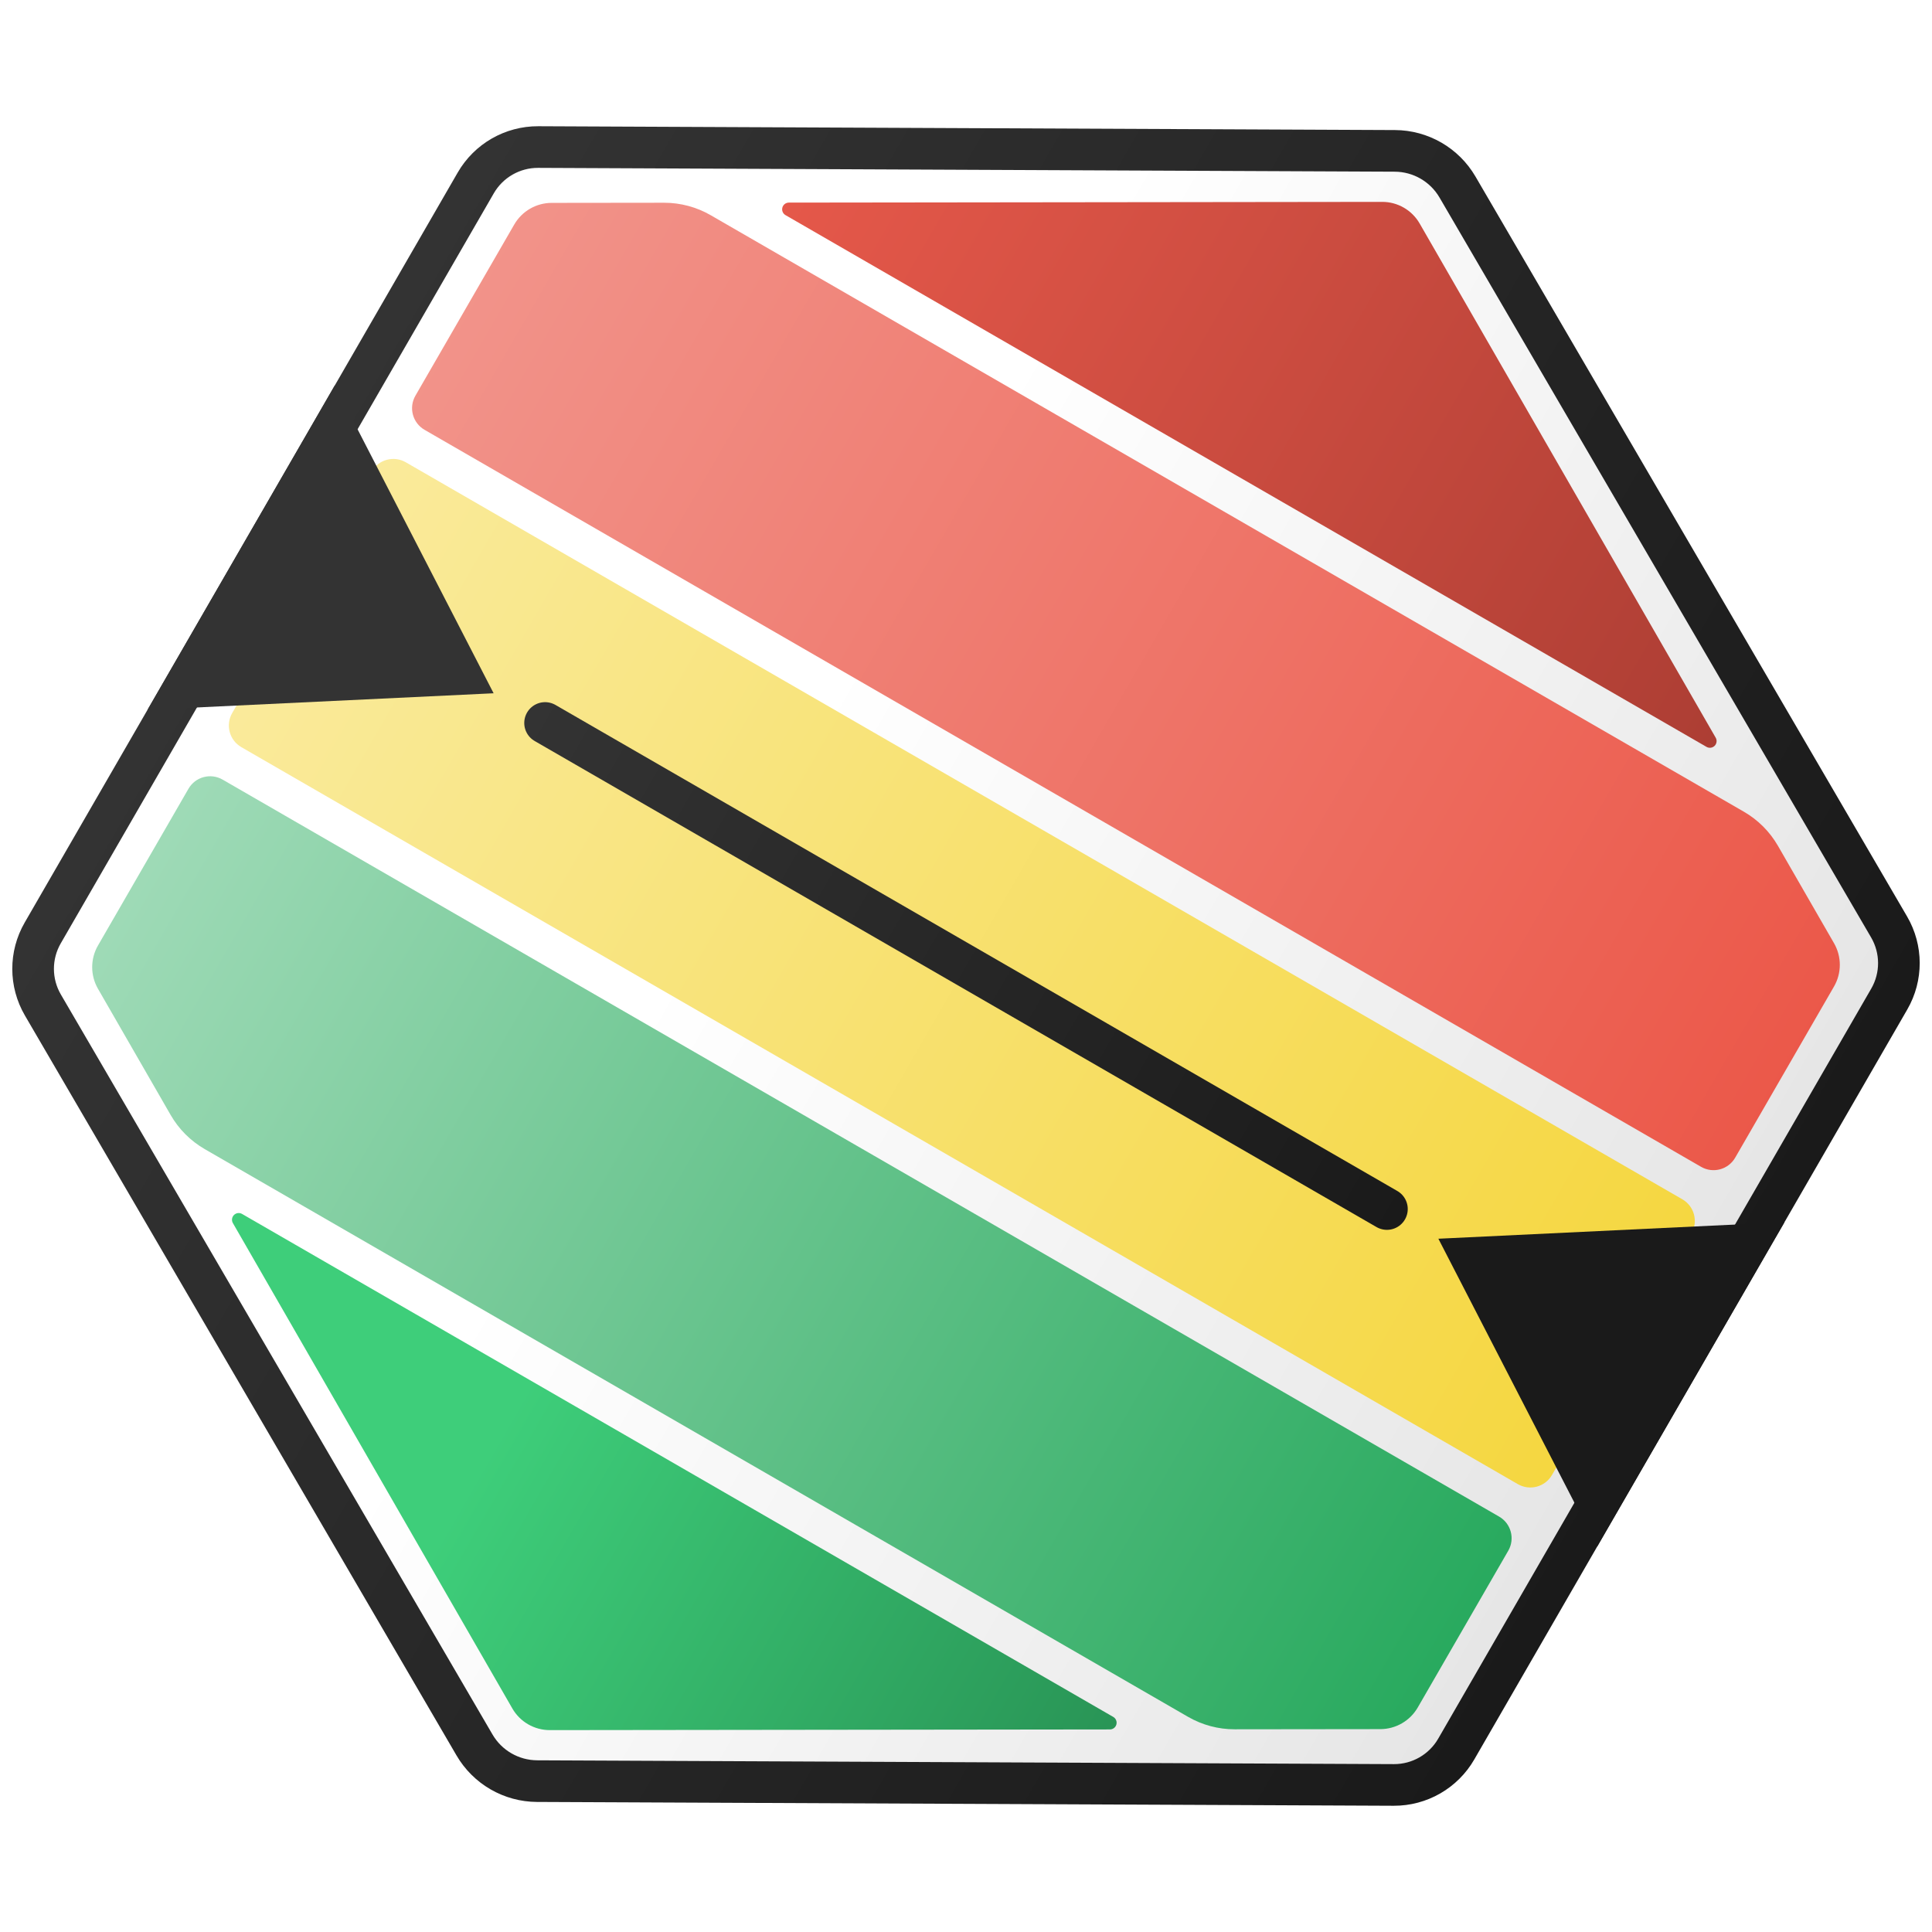
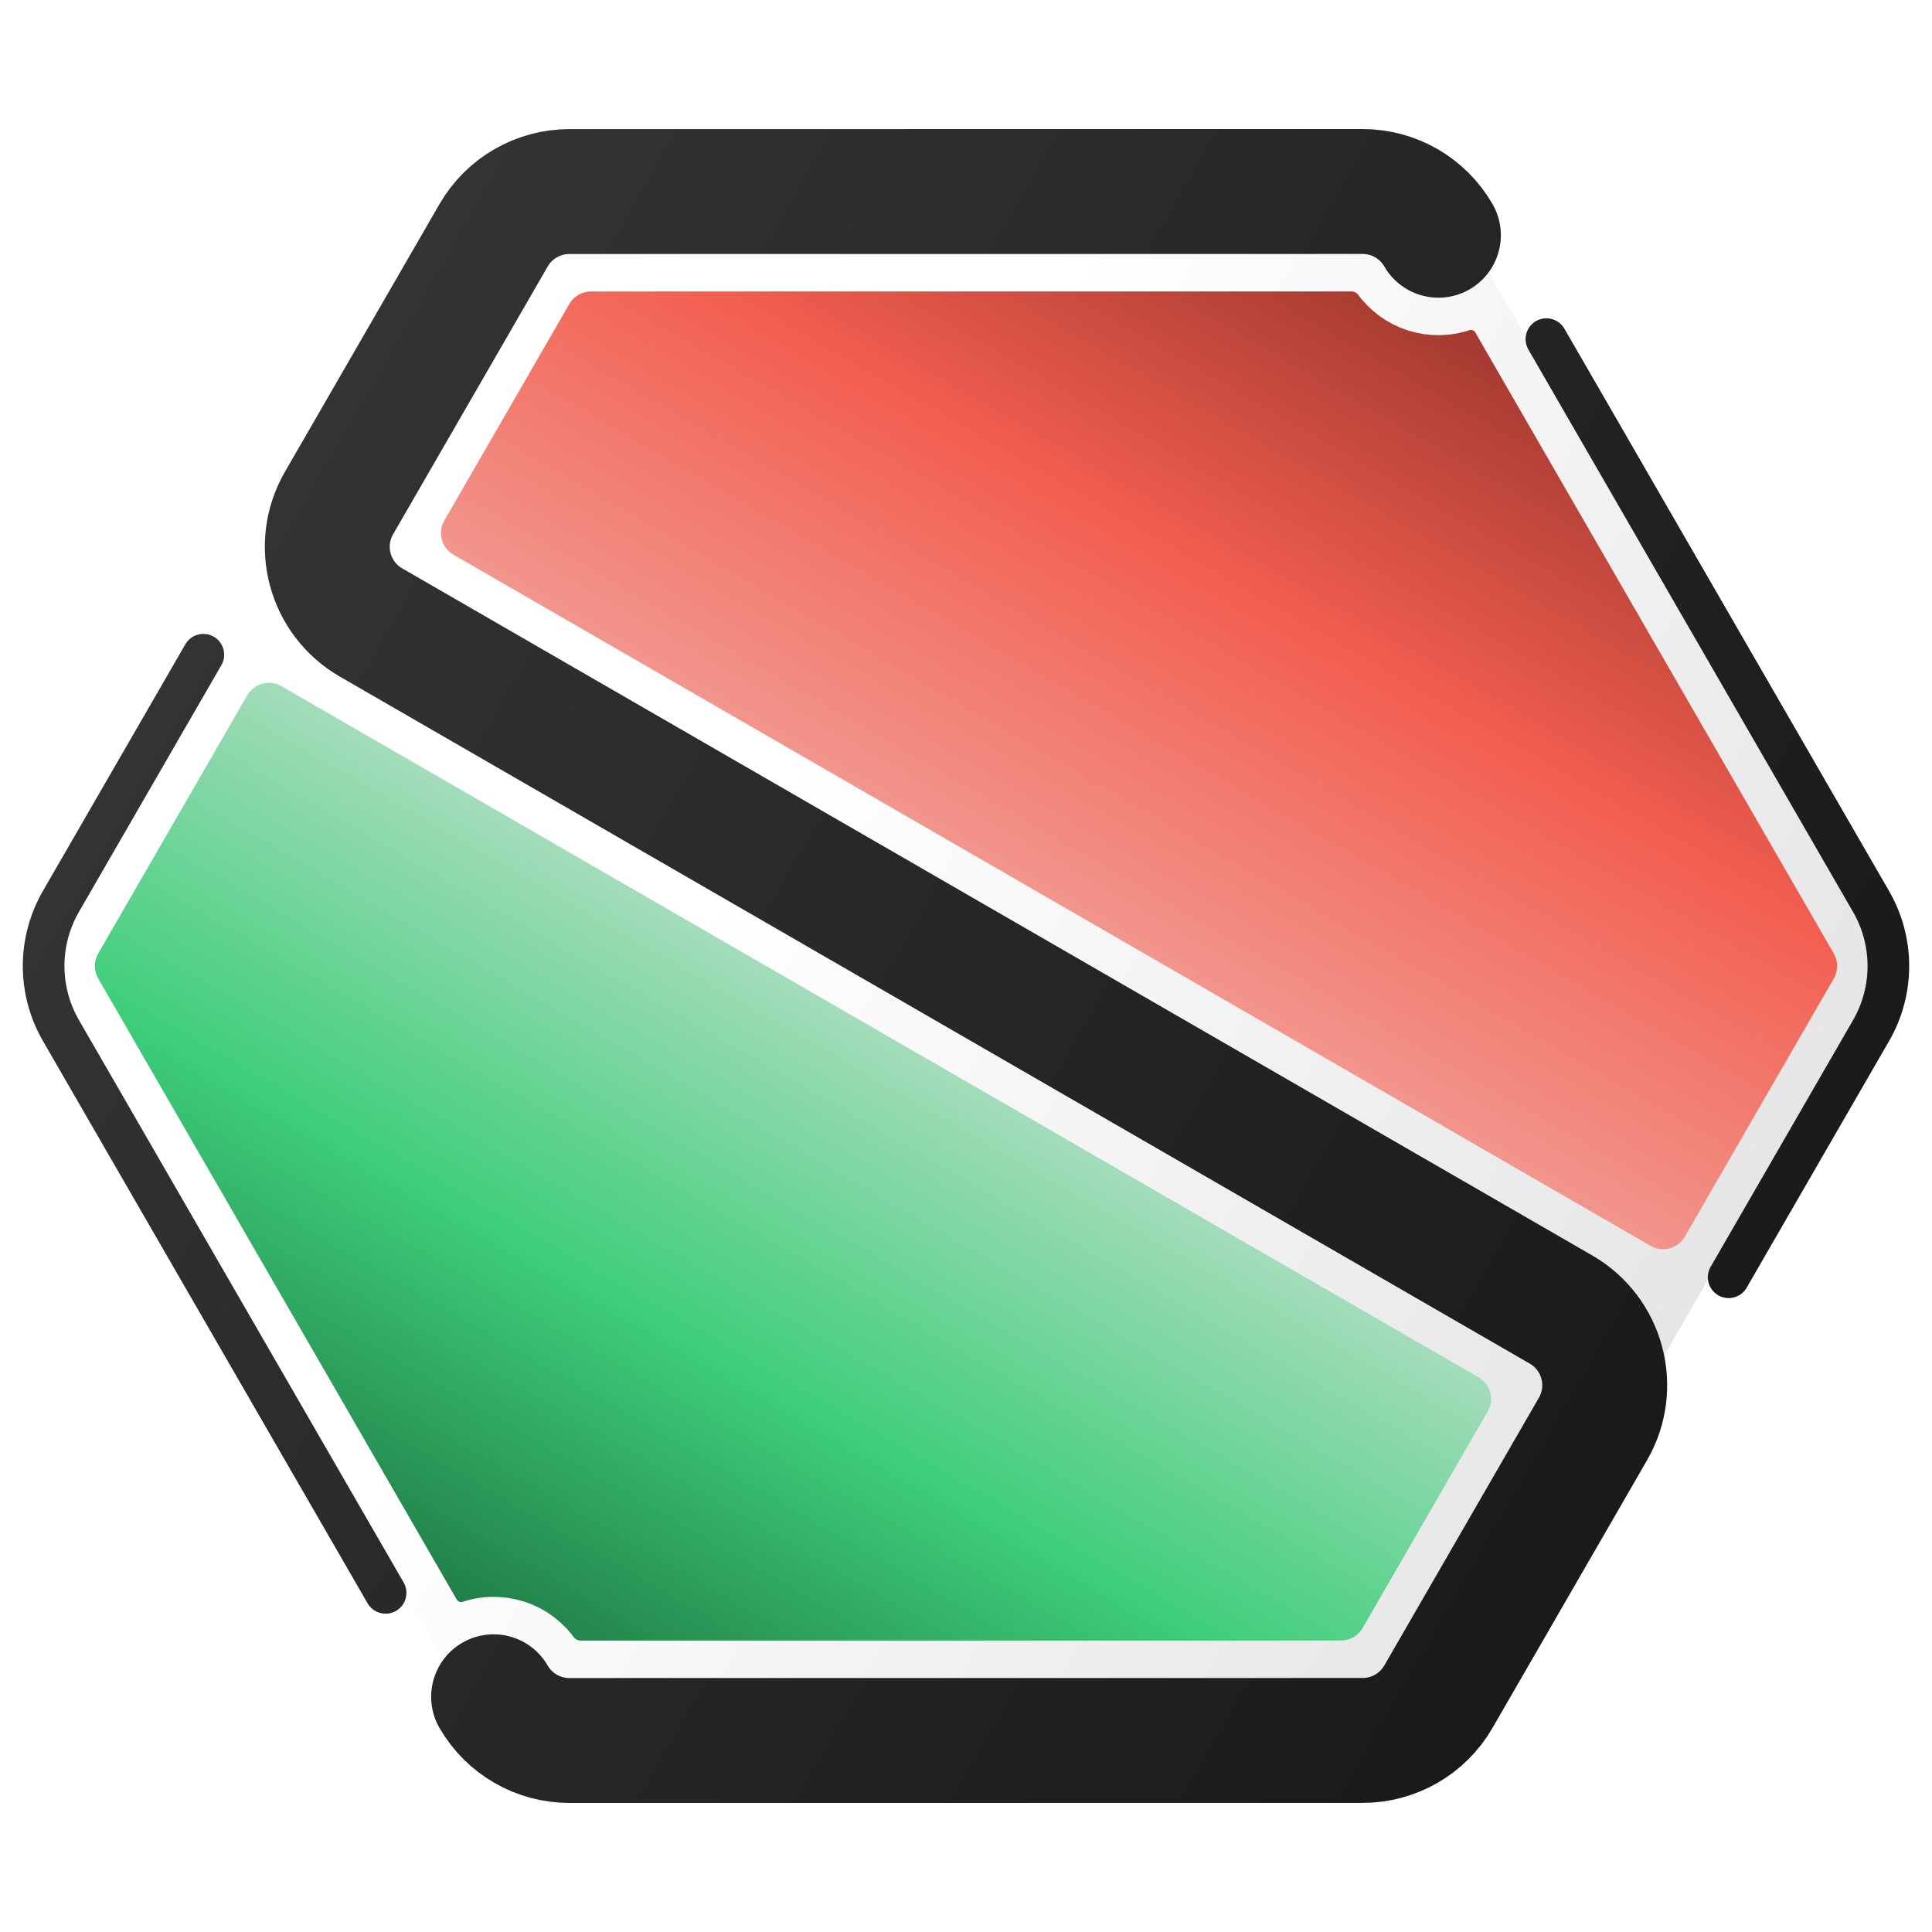
<svg xmlns="http://www.w3.org/2000/svg" viewBox="-16 -1 232 232">
  <style>
    @media (prefers-color-scheme: dark) {
      .frame-start { stop-color: #eef0f3; } .frame-end { stop-color: #cfd3da; }
      .paper-start { stop-color: #2a2e36; } .paper-end { stop-color: #1f2228; }
-       .wedge-start { fill: #eef0f3; } .wedge-end { fill: #cfd3da; }
    }
  </style>
  <defs>
    <linearGradient id="paper" x1="-0.5" y1="115" x2="200.5" y2="115" gradientUnits="userSpaceOnUse">
      <stop class="paper-start" offset="0.345" stop-color="#fff" />
      <stop class="paper-end" offset="1" stop-color="#e5e5e5" />
    </linearGradient>
    <linearGradient id="frame" x1="-0.5" y1="115" x2="200.5" y2="115" gradientUnits="userSpaceOnUse">
      <stop class="frame-start" offset="0" stop-color="#333" />
      <stop class="frame-end" offset="1" stop-color="#1a1a1a" />
    </linearGradient>
-     <linearGradient id="slot" x1="39.134" y1="115" x2="160.866" y2="115" gradientUnits="userSpaceOnUse">
-       <stop offset="0" stop-color="#333" />
-       <stop offset="1" stop-color="#1a1a1a" />
-     </linearGradient>
-     <linearGradient id="green" x1="198.75" y1="26" x2="1.25" y2="26" gradientUnits="userSpaceOnUse">
-       <stop offset="0.396" stop-color="#3ece7a" />
+     <linearGradient id="green" x1="100" y1="127" x2="100" y2="214.3" gradientUnits="userSpaceOnUse">
+       <stop offset="0" stop-color="#a3dcba" />
+       <stop offset="0.5" stop-color="#3ece7a" />
      <stop offset="1" stop-color="#1f7a45" />
    </linearGradient>
-     <linearGradient id="light-green" x1="198.75" y1="70" x2="1.25" y2="70" gradientUnits="userSpaceOnUse">
-       <stop offset="0" stop-color="#a3dcba" />
-       <stop offset="1" stop-color="#24a85b" />
-     </linearGradient>
-     <linearGradient id="yellow" x1="198.75" y1="114" x2="1.25" y2="114" gradientUnits="userSpaceOnUse">
-       <stop offset="0" stop-color="#faeb9e" />
-       <stop offset="1" stop-color="#f5d63d" />
-     </linearGradient>
-     <linearGradient id="light-red" x1="198.75" y1="158" x2="1.25" y2="158" gradientUnits="userSpaceOnUse">
+     <linearGradient id="red" x1="100" y1="103" x2="100" y2="15.7" gradientUnits="userSpaceOnUse">
      <stop offset="0" stop-color="#f2958c" />
-       <stop offset="1" stop-color="#eb5647" />
-     </linearGradient>
-     <linearGradient id="red" x1="198.75" y1="203" x2="1.25" y2="203" gradientUnits="userSpaceOnUse">
-       <stop offset="0.02" stop-color="#f25e4f" />
+       <stop offset="0.5" stop-color="#f25e4f" />
      <stop offset="1" stop-color="#9e372e" />
    </linearGradient>
-     <clipPath id="hexagon">
-       <path d="M100 5 L195 60 V170 L100 225 L5 170 V60 Z" />
-     </clipPath>
  </defs>
  <g transform="rotate(30 100 115)">
-     <path fill="url(#paper)" stroke="url(#frame)" stroke-width="5" stroke-linecap="round" stroke-linejoin="round" d="M 95.659,225.519 6.341,174.48 A 8.616,8.616 59.872 0 1 2,167 V 63 A 8.616,8.616 120.128 0 1 6.341,55.519 L 95.659,4.481 a 8.75,8.75 6.296255e-7 0 1 8.682,1e-7 L 193.658,55.519 a 8.616,8.616 59.872 0 1 4.341,7.481 V 167 a 8.616,8.616 120.128 0 1 -4.341,7.481 l -89.317,51.038 a 8.75,8.75 180 0 1 -8.682,0 z" />
-     <g clip-path="url(#hexagon)" transform="rotate(180 100 114.9997)">
-       <path fill="url(#green)" d="m 198.75,43.999 v -33 c 0,-1.657 -0.383,-4.75 -1.75,-4.75 h -84.855 a 0.806,0.806 105.034 0 0 -0.404,1.503 l 63.036,36.494 a 11.17,11.17 15.034 0 0 5.596,1.503 h 13.627 c 1.657,0 4.75,-0.383 4.75,-1.75 z m -37.946,0.247 -58.208,-33.699 a 5.182,5.182 180 0 0 -5.193,0 L 39.195,44.246 a 0.806,0.806 74.966 0 0 0.404,1.503 l 120.801,0 a 0.806,0.806 105.034 0 0 0.404,-1.503 z m -135.581,8e-6 L 88.259,7.753 A 0.806,0.806 74.966 0 0 87.855,6.249 H 6 c -1.657,0 -4.75,0.383 -4.75,1.75 v 33 c 0,1.657 0.383,4.75 1.75,4.75 h 16.627 a 11.17,11.17 164.966 0 0 5.596,-1.503 z" />
-       <path fill="url(#light-green)" d="M 191.5,86.749 V 65.017 a 5.203,5.203 60.034 0 0 -2.596,-4.503 l -15.134,-8.761 A 11.17,11.17 15.034 0 0 168.173,50.249 H 31.826 a 11.17,11.17 164.966 0 0 -5.596,1.503 l -15.134,8.761 a 5.203,5.203 119.966 0 0 -2.596,4.503 V 86.749 a 3,3 45 0 0 3,3 H 188.5 a 3,3 135 0 0 3,-3 z m 7.25,1.25 v -33 c 0,-1.657 -0.383,-4.75 -1.75,-4.75 h -8.855 a 0.806,0.806 105.033 0 0 -0.404,1.503 l 6.417,3.715 c 1.434,0.83 3.979,2.297 4.28,3.875 0.068,0.358 0.062,2 0.062,3.657 l 0,22.922 c 0,1.657 0.25,2.606 0.25,2.078 z M 1.5,85.921 l 0,-22.922 c 0,-1.657 -0.006,-4.594 1.209,-5.646 C 2.984,57.115 4.408,56.297 5.842,55.467 L 12.259,51.752 A 0.806,0.806 74.967 0 0 11.855,50.249 H 6 c -1.657,0 -4.75,0.383 -4.75,1.75 v 33 c 0,1.657 -0.022,3.47 0.25,3.922 z" />
-       <path fill="url(#yellow)" d="m 191.5,130.749 v -33.5 a 3,3 45 0 0 -3,-3 l -177,0 a 3,3 135 0 0 -3,3 v 33.5 a 3,3 45 0 0 3,3 H 188.5 a 3,3 135 0 0 3,-3 z m 7.25,1.25 v -33 c 0,-1.657 0.022,-3.47 -0.25,-3.922 v 34.844 c 0,1.657 0.25,2.606 0.25,2.078 z M 1.5,129.921 V 98.078 c 0,-1.657 -0.25,-2.606 -0.25,-2.078 v 33 c 0,1.657 -0.022,3.47 0.25,3.922 z" />
-       <path fill="url(#light-red)" d="m 198.75,175.999 v -33 c 0,-1.657 0.022,-3.47 -0.25,-3.922 v 27.922 c 0,1.657 0.006,4.594 -1.209,5.646 -0.276,0.239 -1.7,1.056 -3.134,1.886 l -2.962,1.715 a 0.806,0.806 74.966 0 0 0.404,1.503 h 2.4 c 1.657,0 4.75,-0.383 4.75,-1.75 z m -21.525,0.247 11.679,-6.761 a 5.203,5.203 119.966 0 0 2.596,-4.503 v -23.732 a 3,3 45 0 0 -3,-3 H 11.5 a 3,3 135 0 0 -3,3 v 23.732 a 5.203,5.203 60.034 0 0 2.596,4.503 l 11.679,6.761 a 11.169,11.169 15.034 0 0 5.596,1.503 l 143.258,0 a 11.169,11.169 164.966 0 0 5.596,-1.503 z m -168.421,6e-5 -2.962,-1.715 c -1.434,-0.83 -3.979,-2.297 -4.28,-3.875 -0.068,-0.358 -0.062,-2 -0.062,-3.657 l 0,-24.922 c 0,-1.657 -0.25,-2.606 -0.25,-2.078 v 33 c 0,1.657 0.383,4.75 1.75,4.75 h 5.4 a 0.806,0.806 105.034 0 0 0.404,-1.503 z" />
-       <path fill="url(#red)" d="m 198.75,221.999 v -35 c 0,-1.657 -0.383,-4.75 -1.75,-4.75 h -13.172 a 11.17,11.17 164.966 0 0 -5.596,1.503 l -66.491,38.494 a 0.806,0.806 74.966 0 0 0.404,1.503 h 81.855 c 1.657,0 4.75,-0.383 4.75,-1.75 z M 88.259,222.246 21.768,183.752 a 11.17,11.17 15.034 0 0 -5.596,-1.503 H 6 c -1.657,0 -4.75,0.383 -4.75,1.75 v 35 c 0,1.657 0.383,4.75 1.75,4.75 h 84.855 a 0.806,0.806 105.034 0 0 0.404,-1.503 z m 14.337,-2.793 61.663,-35.701 a 0.806,0.806 74.965 0 0 -0.404,-1.503 H 36.144 a 0.806,0.806 105.035 0 0 -0.404,1.503 l 61.663,35.701 a 5.182,5.182 5.5742067e-7 0 0 5.193,0 z" />
+     <path fill="url(#paper)" d="M 106.75,8.05 L 189.25,55.68 A 13.5 13.5 0 0 1 196,67.37 L 196,162.63 A 13.5 13.5 0 0 1 189.25,174.32 L 106.75,221.95 A 13.5 13.5 0 0 1 93.25,221.95 L 10.75,174.32 A 13.5 13.5 0 0 1 4,162.63 L 4,67.37 A 13.5 13.5 0 0 1 10.75,55.68 L 93.25,8.05 A 13.5 13.5 0 0 1 106.75,8.05 Z" />
+     <path fill="url(#green)" d="M 181,130 L 181,160.03 A 3 3 0 0 1 179.5,162.63 L 100.4,208.3 A 0.99 0.99 0 0 1 99.51,208.35 L 99.05,208.15 L 98.11,207.84 L 97.14,207.6 L 96.16,207.44 L 95.16,207.36 L 94.16,207.37 L 93.17,207.46 L 92.19,207.63 L 91.23,207.89 L 90.29,208.22 L 89.38,208.63 L 88.5,209.11 L 87.68,209.66 L 86.9,210.28 L 86.17,210.97 L 85.84,211.34 A 0.62 0.62 0 0 1 85.07,211.46 L 10.5,168.4 A 3 3 0 0 1 9,165.81 L 9,130 A 3 3 0 0 1 12,127 L 178,127 A 3 3 0 0 1 181,130 Z" />
+     <path fill="url(#red)" d="M 19,100 L 19,69.97 A 3 3 0 0 1 20.5,67.37 L 99.6,21.7 A 0.99 0.99 0 0 1 100.49,21.65 L 100.95,21.85 L 101.89,22.16 L 102.86,22.4 L 103.84,22.56 L 104.84,22.64 L 105.84,22.63 L 106.83,22.54 L 107.81,22.37 L 108.77,22.11 L 109.71,21.78 L 110.62,21.37 L 111.5,20.89 L 112.32,20.34 L 113.1,19.72 L 113.83,19.03 L 114.16,18.66 A 0.62 0.62 0 0 1 114.93,18.54 L 189.5,61.6 A 3 3 0 0 1 191,64.19 L 191,100 A 3 3 0 0 1 188,103 L 22,103 A 3 3 0 0 1 19,100 Z" />
+     <g fill="none" stroke="url(#frame)" stroke-linecap="round" stroke-linejoin="round">
+       <path stroke-width="15" d="M 105.25,10.64 A 10.5 10.5 0 0 0 94.75,10.64 L 12.25,58.28 A 10.5 10.5 0 0 0 7,67.37 L 7,104.5 A 10.5 10.5 0 0 0 17.5,115 L 182.5,115 A 10.5 10.5 0 0 1 193,125.5 L 193,162.63 A 10.5 10.5 0 0 1 187.75,171.72 L 105.25,219.36 A 10.5 10.5 0 0 1 94.75,219.36 L 94.75,219.36" />
+       <path stroke-width="5" d="M 122.72,14.96 L 190.25,53.95 A 15.5 15.5 0 0 1 198,67.37 L 198,101.58 M 77.28,215.04 L 9.75,176.05 A 15.5 15.5 0 0 1 2,162.63 L 2,128.42" />
    </g>
-     <line x1="41.634" y1="115" x2="158.366" y2="115" stroke="url(#slot)" stroke-width="5" stroke-linecap="round" />
-     <path class="wedge-end" fill="#1a1a1a" transform="matrix(0.1821685,0.3513249,-0.315525,0.2028375,224.4432,91.35593)" d="m -30.417,169.25 -1e-6,-110.926 96.065,55.463 z" />
-     <path class="wedge-start" fill="#333" transform="matrix(0.3643369,0,0,0.405675,10.58215,68.83961)" d="m -30.417,169.25 -1e-6,-110.926 96.065,55.463 z" />
  </g>
</svg>
